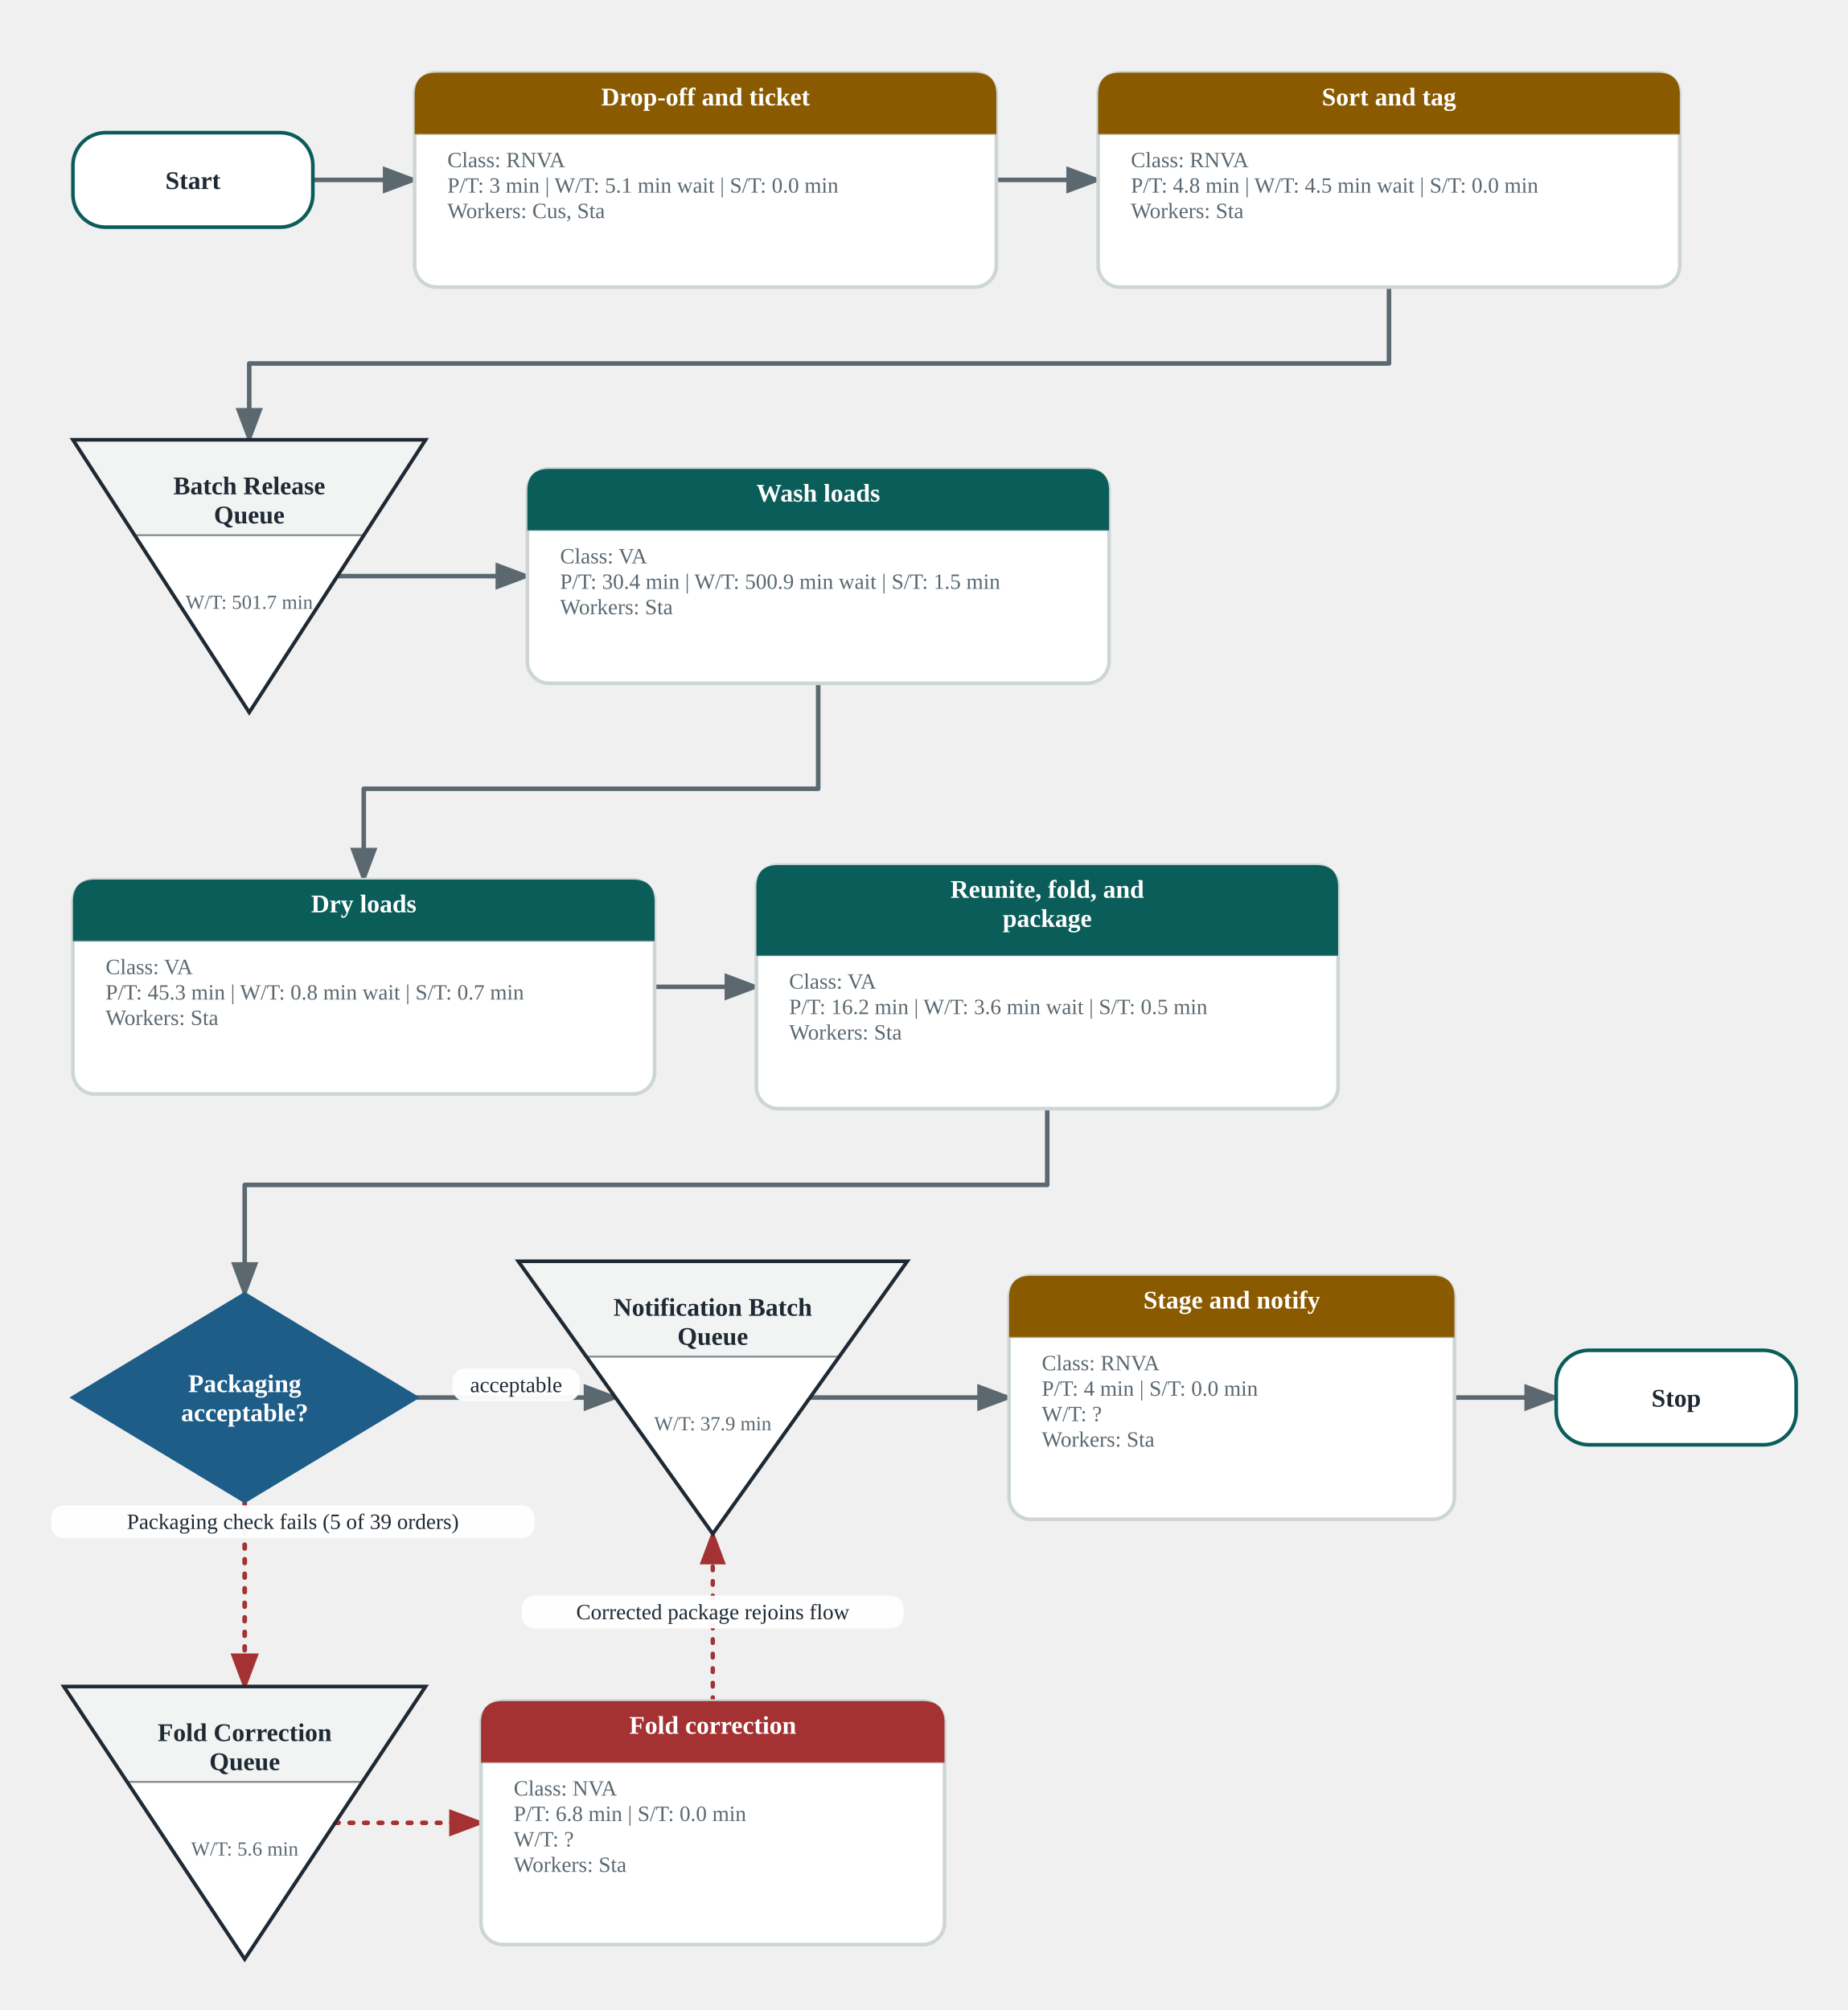
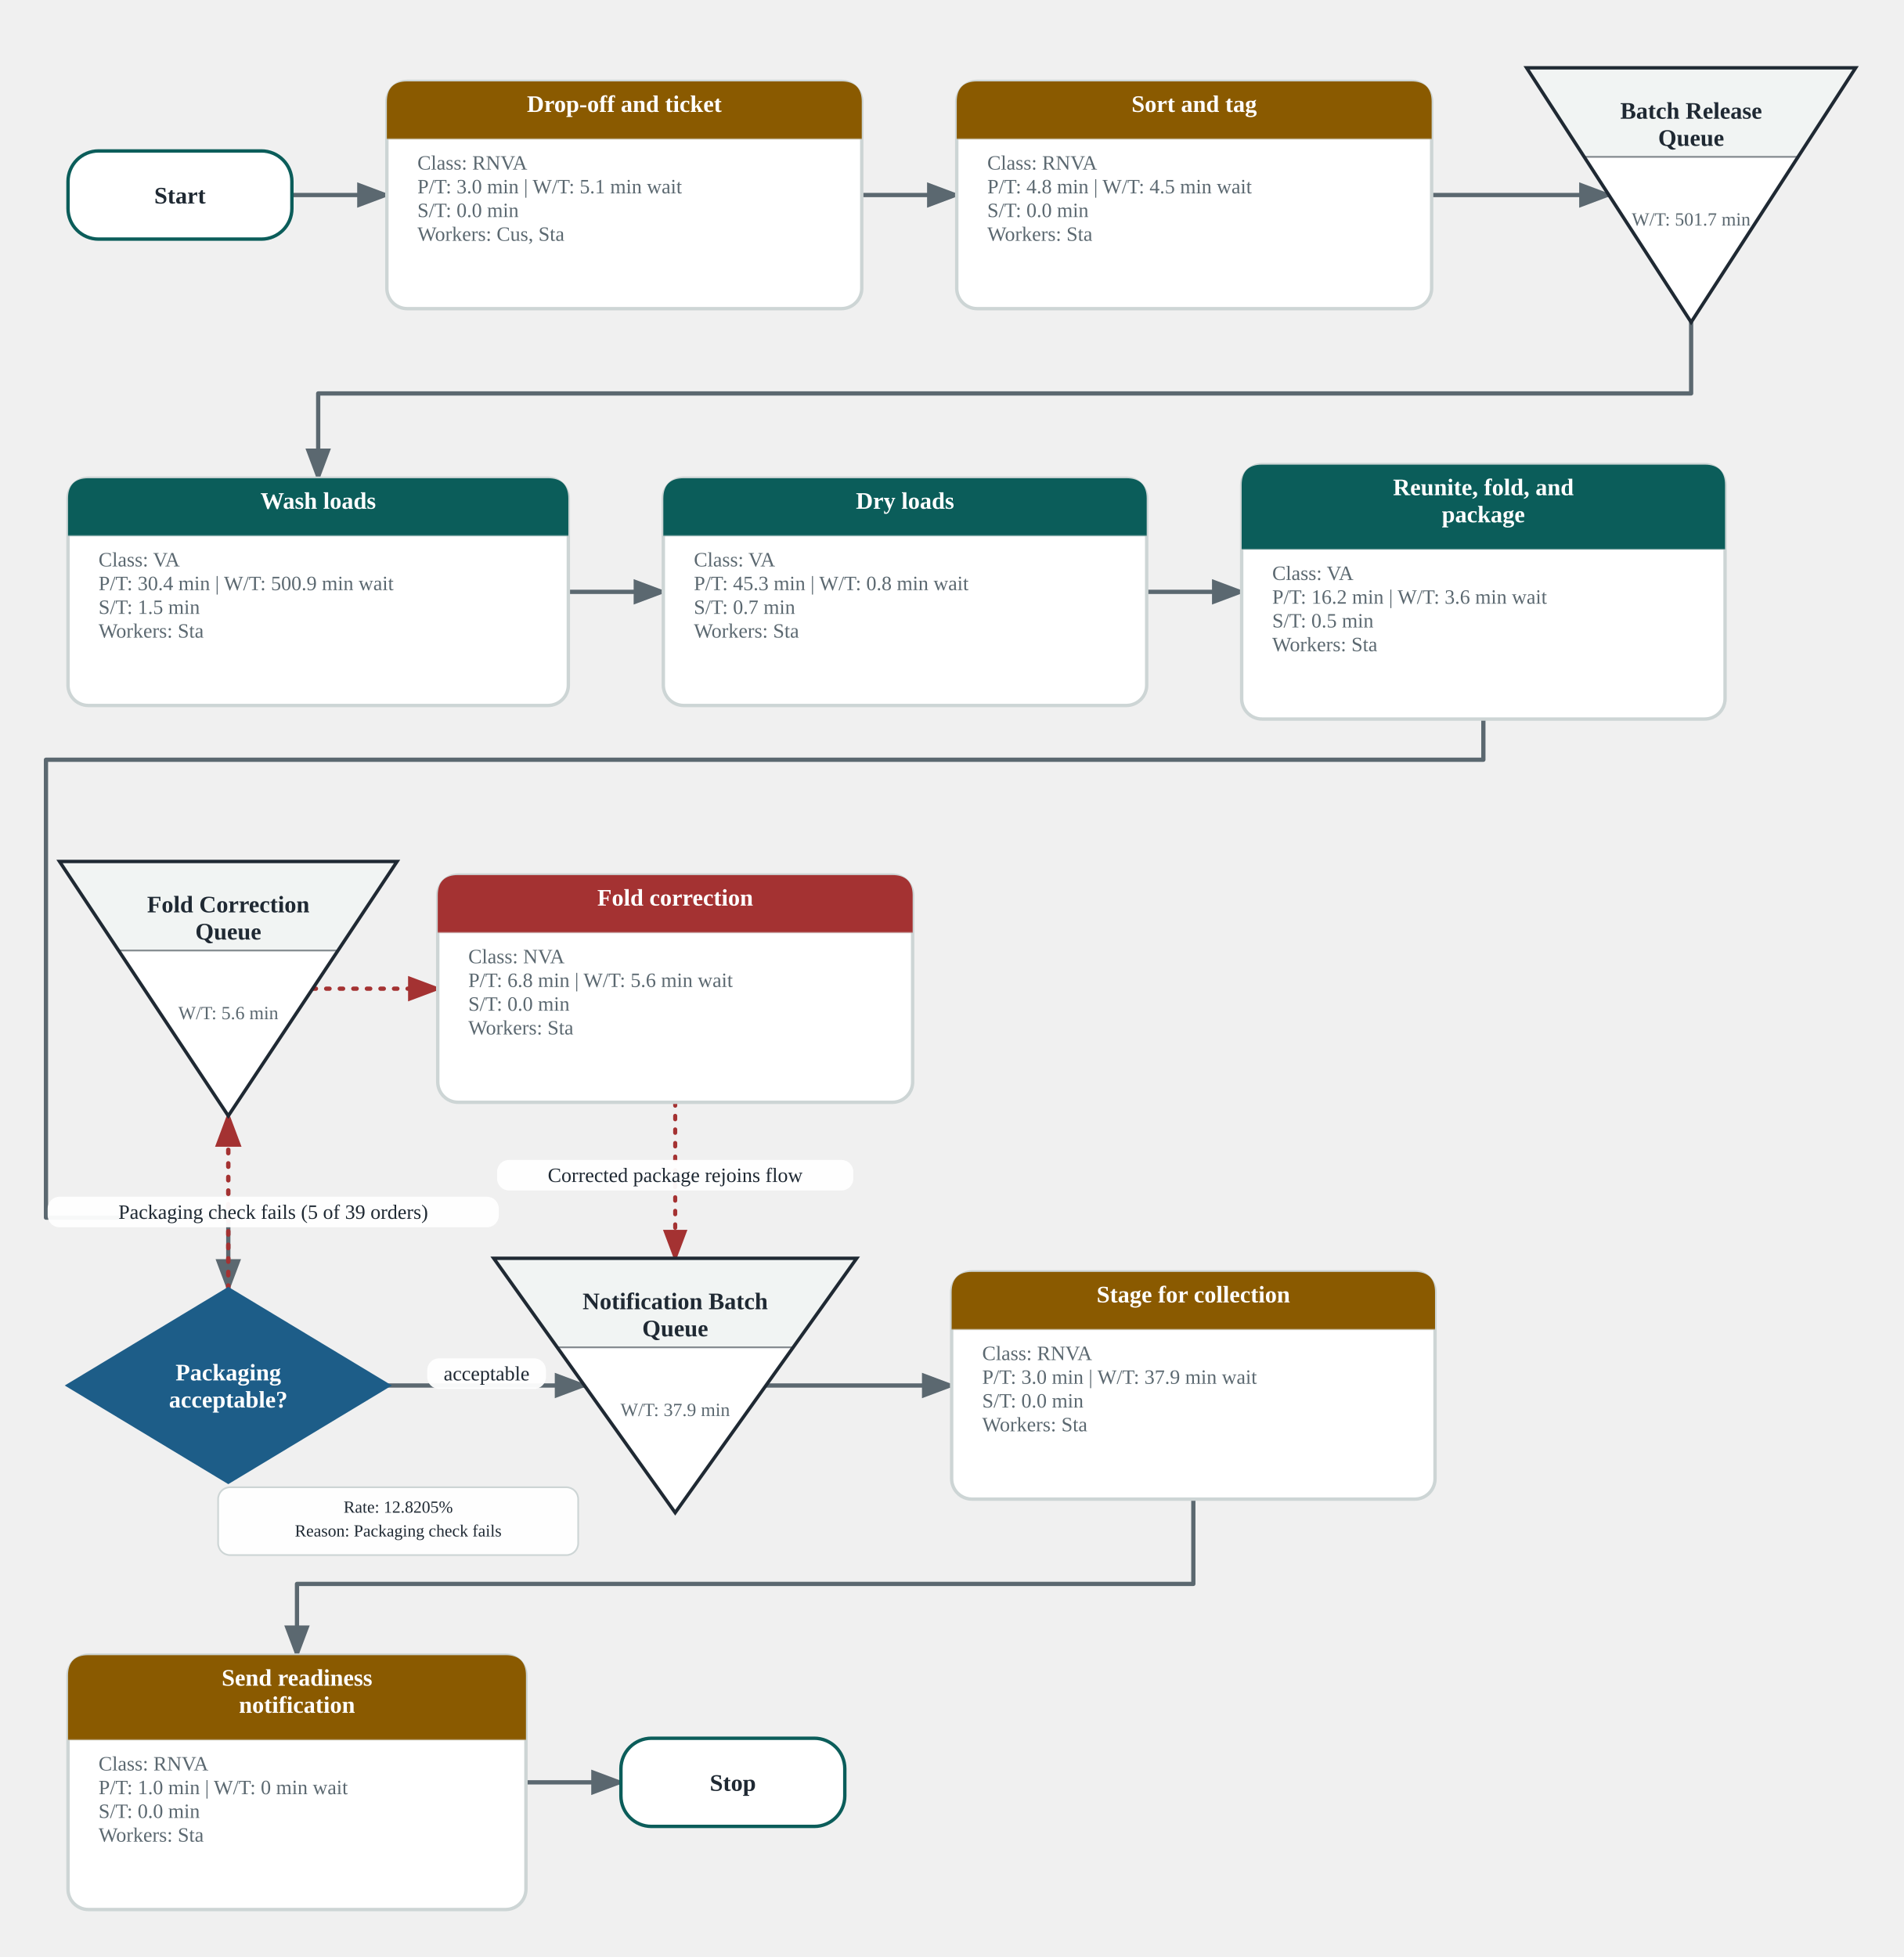
- <svg xmlns="http://www.w3.org/2000/svg" preserveAspectRatio="xMidYMid meet" width="1200" height="1306" viewBox="0 0 1016 1106" data-flo-artifact-kind="svg" data-flo-backend="svg" data-flo-diagram="sppm" data-flo-layout-engine="elk" role="img" aria-labelledby="flo-svg-title flo-svg-description" data-sppm-publication-page-id="main-p1">
+ <svg xmlns="http://www.w3.org/2000/svg" preserveAspectRatio="xMidYMid meet" width="1200" height="1234" viewBox="0 0 1122 1154" data-flo-artifact-kind="svg" data-flo-backend="svg" data-flo-diagram="sppm" data-flo-layout-engine="elk" role="img" aria-labelledby="flo-svg-title flo-svg-description" data-sppm-publication-page-id="main-p1">
  <defs>
    <marker id="flo-sppm-arrow" markerWidth="8" markerHeight="6" refX="7" refY="3" orient="auto" markerUnits="strokeWidth">
      <path d="M0,0 L8,3 L0,6 z" fill="#5B6870" />
    </marker>
    <marker id="flo-sppm-rework-arrow" markerWidth="8" markerHeight="6" refX="7" refY="3" orient="auto" markerUnits="strokeWidth">
      <path d="M0,0 L8,3 L0,6 z" fill="#A43232" />
    </marker>
  </defs>
  <rect width="100%" height="100%" fill="transparent" />
  <g transform="translate(28.0,28.0)">
    <g data-edge-source="correction_queue" data-edge-target="fold_correction" data-edge-kind="rework">
-       <polyline points="156.2,975.0 196.4,975.0 236.5,975.0" fill="none" stroke="#A43232" stroke-width="2.5" stroke-linecap="round" stroke-linejoin="round" marker-end="url(#flo-sppm-rework-arrow)" stroke-dasharray="2 6" />
+       <polyline points="156.2,555.0 193.1,555.0 230.0,555.0" fill="none" stroke="#A43232" stroke-width="2.5" stroke-linecap="round" stroke-linejoin="round" marker-end="url(#flo-sppm-rework-arrow)" stroke-dasharray="2 6" />
    </g>
    <g data-edge-source="dropoff" data-edge-target="sort_tag" data-edge-kind="direct">
-       <polyline points="520.0,71.0 576.0,71.0" fill="none" stroke="#5B6870" stroke-width="2.5" stroke-linecap="round" stroke-linejoin="round" marker-end="url(#flo-sppm-arrow)" />
+       <polyline points="480.0,87.0 536.0,87.0" fill="none" stroke="#5B6870" stroke-width="2.5" stroke-linecap="round" stroke-linejoin="round" marker-end="url(#flo-sppm-arrow)" />
    </g>
    <g data-edge-source="dry" data-edge-target="fold_package" data-edge-kind="direct">
-       <polyline points="332.0,515.0 388.0,515.0" fill="none" stroke="#5B6870" stroke-width="2.5" stroke-linecap="round" stroke-linejoin="round" marker-end="url(#flo-sppm-arrow)" />
+       <polyline points="648.0,321.0 704.0,321.0" fill="none" stroke="#5B6870" stroke-width="2.5" stroke-linecap="round" stroke-linejoin="round" marker-end="url(#flo-sppm-arrow)" />
    </g>
    <g data-edge-source="fold_correction" data-edge-target="notification_queue" data-edge-kind="rework" data-edge-rework-variant="return">
-       <polyline points="364.0,908.0 364.0,816.0" fill="none" stroke="#A43232" stroke-width="2.4" stroke-linecap="round" stroke-linejoin="round" marker-end="url(#flo-sppm-rework-arrow)" stroke-dasharray="2 6" />
-       <rect x="259.0" y="850.0" width="210.0" height="18.0" rx="7" fill="#FFFFFF" fill-opacity="0.95" />
-       <text x="364.0" y="863.0" text-anchor="middle" font-family="Source Sans 3, system-ui, sans-serif" font-size="12" fill="#1F2933">Corrected package rejoins flow</text>
+       <polyline points="370.0,622.0 370.0,714.0" fill="none" stroke="#A43232" stroke-width="2.4" stroke-linecap="round" stroke-linejoin="round" marker-end="url(#flo-sppm-rework-arrow)" stroke-dasharray="2 6" />
+       <rect x="265.0" y="656.0" width="210.0" height="18.0" rx="7" fill="#FFFFFF" fill-opacity="0.95" />
+       <text x="370.0" y="669.0" text-anchor="middle" font-family="Source Sans 3, system-ui, sans-serif" font-size="12" fill="#1F2933">Corrected package rejoins flow</text>
    </g>
    <g data-edge-source="fold_package" data-edge-target="packaging_check" data-edge-kind="direct">
-       <polyline points="548.0,582.0 548.0,624.0 106.5,624.0 106.5,684.0" fill="none" stroke="#5B6870" stroke-width="2.5" stroke-linecap="round" stroke-linejoin="round" marker-end="url(#flo-sppm-arrow)" />
+       <polyline points="846.5,396.0 846.5,420.0 -1.0,420.0 -1.0,690.0 106.5,690.0 106.5,732.0" fill="none" stroke="#5B6870" stroke-width="2.5" stroke-linecap="round" stroke-linejoin="round" marker-end="url(#flo-sppm-arrow)" />
    </g>
-     <g data-edge-source="notification_queue" data-edge-target="stage_notify" data-edge-kind="direct">
-       <polyline points="417.5,741.0 527.0,741.0" fill="none" stroke="#5B6870" stroke-width="2.5" stroke-linecap="round" stroke-linejoin="round" marker-end="url(#flo-sppm-arrow)" />
+     <g data-edge-source="notification_queue" data-edge-target="stage_collection" data-edge-kind="direct">
+       <polyline points="423.5,789.0 533.0,789.0" fill="none" stroke="#5B6870" stroke-width="2.5" stroke-linecap="round" stroke-linejoin="round" marker-end="url(#flo-sppm-arrow)" />
    </g>
    <g data-edge-source="packaging_check" data-edge-target="correction_queue" data-edge-kind="rework" data-edge-rework-variant="branch">
-       <polyline points="106.5,798.0 106.5,900.0" fill="none" stroke="#A43232" stroke-width="2.6" stroke-linecap="round" stroke-linejoin="round" marker-end="url(#flo-sppm-rework-arrow)" stroke-dasharray="2 6" />
-       <rect x="0.0" y="800.3" width="266.0" height="18.0" rx="7" fill="#FFFFFF" fill-opacity="0.95" />
-       <text x="133.0" y="813.3" text-anchor="middle" font-family="Source Sans 3, system-ui, sans-serif" font-size="12" fill="#1F2933">Packaging check fails (5 of 39 orders)</text>
+       <polyline points="106.5,732.0 106.5,630.0" fill="none" stroke="#A43232" stroke-width="2.6" stroke-linecap="round" stroke-linejoin="round" marker-end="url(#flo-sppm-rework-arrow)" stroke-dasharray="2 6" />
+       <rect x="0.0" y="677.7" width="266.0" height="18.0" rx="7" fill="#FFFFFF" fill-opacity="0.95" />
+       <text x="133.0" y="690.7" text-anchor="middle" font-family="Source Sans 3, system-ui, sans-serif" font-size="12" fill="#1F2933">Packaging check fails (5 of 39 orders)</text>
+       <rect x="100.5" y="849.0" width="212.3" height="40.0" rx="7" fill="#FFFFFF" stroke="#CDD5D5" stroke-width="1" fill-opacity="0.96" />
+       <text x="206.7" y="864.0" text-anchor="middle" font-family="Source Sans 3, system-ui, sans-serif" font-size="10" font-weight="400" fill="#1F2933">Rate: 12.8205%</text>
+       <text x="206.7" y="878.0" text-anchor="middle" font-family="Source Sans 3, system-ui, sans-serif" font-size="10" font-weight="400" fill="#1F2933">Reason: Packaging check fails</text>
    </g>
    <g data-edge-source="packaging_check" data-edge-target="notification_queue" data-edge-kind="direct">
-       <polyline points="201.0,741.0 310.5,741.0" fill="none" stroke="#5B6870" stroke-width="2.5" stroke-linecap="round" stroke-linejoin="round" marker-end="url(#flo-sppm-arrow)" />
-       <rect x="220.8" y="725.0" width="70.0" height="18.0" rx="7" fill="#FFFFFF" fill-opacity="0.95" />
-       <text x="255.8" y="738.0" text-anchor="middle" font-family="Source Sans 3, system-ui, sans-serif" font-size="12" fill="#1F2933">acceptable</text>
+       <polyline points="201.0,789.0 316.5,789.0" fill="none" stroke="#5B6870" stroke-width="2.5" stroke-linecap="round" stroke-linejoin="round" marker-end="url(#flo-sppm-arrow)" />
+       <rect x="223.8" y="773.0" width="70.0" height="18.0" rx="7" fill="#FFFFFF" fill-opacity="0.95" />
+       <text x="258.8" y="786.0" text-anchor="middle" font-family="Source Sans 3, system-ui, sans-serif" font-size="12" fill="#1F2933">acceptable</text>
+     </g>
+     <g data-edge-source="send_notification" data-edge-target="end" data-edge-kind="direct">
+       <polyline points="282.0,1023.0 338.0,1023.0" fill="none" stroke="#5B6870" stroke-width="2.5" stroke-linecap="round" stroke-linejoin="round" marker-end="url(#flo-sppm-arrow)" />
    </g>
    <g data-edge-source="sort_tag" data-edge-target="wash_release_queue" data-edge-kind="direct">
-       <polyline points="736.0,130.0 736.0,172.0 109.0,172.0 109.0,214.0" fill="none" stroke="#5B6870" stroke-width="2.5" stroke-linecap="round" stroke-linejoin="round" marker-end="url(#flo-sppm-arrow)" />
+       <polyline points="816.0,87.0 920.5,87.0" fill="none" stroke="#5B6870" stroke-width="2.5" stroke-linecap="round" stroke-linejoin="round" marker-end="url(#flo-sppm-arrow)" />
    </g>
-     <g data-edge-source="stage_notify" data-edge-target="end" data-edge-kind="direct">
-       <polyline points="772.0,741.0 828.0,741.0" fill="none" stroke="#5B6870" stroke-width="2.5" stroke-linecap="round" stroke-linejoin="round" marker-end="url(#flo-sppm-arrow)" />
+     <g data-edge-source="stage_collection" data-edge-target="send_notification" data-edge-kind="direct">
+       <polyline points="675.5,856.0 675.5,906.0 147.0,906.0 147.0,948.0" fill="none" stroke="#5B6870" stroke-width="2.5" stroke-linecap="round" stroke-linejoin="round" marker-end="url(#flo-sppm-arrow)" />
    </g>
    <g data-edge-source="start" data-edge-target="dropoff" data-edge-kind="direct">
-       <polyline points="144.0,71.0 200.0,71.0" fill="none" stroke="#5B6870" stroke-width="2.5" stroke-linecap="round" stroke-linejoin="round" marker-end="url(#flo-sppm-arrow)" />
+       <polyline points="144.0,87.0 200.0,87.0" fill="none" stroke="#5B6870" stroke-width="2.5" stroke-linecap="round" stroke-linejoin="round" marker-end="url(#flo-sppm-arrow)" />
    </g>
    <g data-edge-source="wash" data-edge-target="dry" data-edge-kind="direct">
-       <polyline points="422.0,348.0 422.0,406.0 172.0,406.0 172.0,456.0" fill="none" stroke="#5B6870" stroke-width="2.5" stroke-linecap="round" stroke-linejoin="round" marker-end="url(#flo-sppm-arrow)" />
+       <polyline points="307.0,321.0 363.0,321.0" fill="none" stroke="#5B6870" stroke-width="2.5" stroke-linecap="round" stroke-linejoin="round" marker-end="url(#flo-sppm-arrow)" />
    </g>
    <g data-edge-source="wash_release_queue" data-edge-target="wash" data-edge-kind="direct">
-       <polyline points="157.5,289.0 262.0,289.0" fill="none" stroke="#5B6870" stroke-width="2.5" stroke-linecap="round" stroke-linejoin="round" marker-end="url(#flo-sppm-arrow)" />
+       <polyline points="969.0,162.0 969.0,204.0 159.5,204.0 159.5,254.0" fill="none" stroke="#5B6870" stroke-width="2.5" stroke-linecap="round" stroke-linejoin="round" marker-end="url(#flo-sppm-arrow)" />
    </g>
    <g data-node-id="start" data-node-kind="start">
-       <rect x="12.0" y="45.0" width="132.0" height="52.0" rx="18" fill="#FFFFFF" stroke="#0B5D5A" stroke-width="2" />
-       <text x="78.0" y="76.0" text-anchor="middle" font-family="Source Sans 3, system-ui, sans-serif" font-size="14" font-weight="600" fill="#1F2933">Start</text>
+       <rect x="12.0" y="61.0" width="132.0" height="52.0" rx="18" fill="#FFFFFF" stroke="#0B5D5A" stroke-width="2" />
+       <text x="78.0" y="92.0" text-anchor="middle" font-family="Source Sans 3, system-ui, sans-serif" font-size="14" font-weight="600" fill="#1F2933">Start</text>
    </g>
    <g data-node-id="dropoff" data-node-kind="task">
-       <rect x="200.0" y="12.0" width="320.0" height="118.0" rx="12" fill="white" stroke="#CDD5D5" stroke-width="2" />
-       <path data-node-header="top-rounded" d="M 212.0 12.0 L 508.0 12.0 Q 520.0 12.0 520.0 24.0 L 520.0 46.0 L 200.0 46.0 L 200.0 24.0 Q 200.0 12.0 212.0 12.0 Z" fill="#8A5A00" stroke="none" />
-       <line x1="200.0" y1="46.0" x2="520.0" y2="46.0" stroke="#CDD5D5" stroke-width="1" opacity="0.35" />
-       <text x="360.0" y="30.0" text-anchor="middle" font-family="Source Sans 3, system-ui, sans-serif" font-size="14" font-weight="600" fill="#FFFFFF">Drop-off and ticket</text>
-       <text x="218.0" y="64.0" text-anchor="start" font-family="Source Sans 3, system-ui, sans-serif" font-size="12" font-weight="400" fill="#5B6870">Class: RNVA</text>
-       <text x="218.0" y="78.0" text-anchor="start" font-family="Source Sans 3, system-ui, sans-serif" font-size="12" font-weight="400" fill="#5B6870">P/T: 3 min | W/T: 5.1 min wait | S/T: 0.0 min</text>
-       <text x="218.0" y="92.0" text-anchor="start" font-family="Source Sans 3, system-ui, sans-serif" font-size="12" font-weight="400" fill="#5B6870">Workers: Cus, Sta</text>
+       <rect x="200.0" y="20.0" width="280.0" height="134.0" rx="12" fill="white" stroke="#CDD5D5" stroke-width="2" />
+       <path data-node-header="top-rounded" d="M 212.0 20.0 L 468.0 20.0 Q 480.0 20.0 480.0 32.0 L 480.0 54.0 L 200.0 54.0 L 200.0 32.0 Q 200.0 20.0 212.0 20.0 Z" fill="#8A5A00" stroke="none" />
+       <line x1="200.0" y1="54.0" x2="480.0" y2="54.0" stroke="#CDD5D5" stroke-width="1" opacity="0.35" />
+       <text x="340.0" y="38.0" text-anchor="middle" font-family="Source Sans 3, system-ui, sans-serif" font-size="14" font-weight="600" fill="#FFFFFF">Drop-off and ticket</text>
+       <text x="218.0" y="72.0" text-anchor="start" font-family="Source Sans 3, system-ui, sans-serif" font-size="12" font-weight="400" fill="#5B6870">Class: RNVA</text>
+       <text x="218.0" y="86.0" text-anchor="start" font-family="Source Sans 3, system-ui, sans-serif" font-size="12" font-weight="400" fill="#5B6870">P/T: 3.0 min | W/T: 5.1 min wait</text>
+       <text x="218.0" y="100.0" text-anchor="start" font-family="Source Sans 3, system-ui, sans-serif" font-size="12" font-weight="400" fill="#5B6870">S/T: 0.0 min</text>
+       <text x="218.0" y="114.0" text-anchor="start" font-family="Source Sans 3, system-ui, sans-serif" font-size="12" font-weight="400" fill="#5B6870">Workers: Cus, Sta</text>
    </g>
    <g data-node-id="sort_tag" data-node-kind="task">
-       <rect x="576.0" y="12.0" width="320.0" height="118.0" rx="12" fill="white" stroke="#CDD5D5" stroke-width="2" />
-       <path data-node-header="top-rounded" d="M 588.0 12.0 L 884.0 12.0 Q 896.0 12.0 896.0 24.0 L 896.0 46.0 L 576.0 46.0 L 576.0 24.0 Q 576.0 12.0 588.0 12.0 Z" fill="#8A5A00" stroke="none" />
-       <line x1="576.0" y1="46.0" x2="896.0" y2="46.0" stroke="#CDD5D5" stroke-width="1" opacity="0.35" />
-       <text x="736.0" y="30.0" text-anchor="middle" font-family="Source Sans 3, system-ui, sans-serif" font-size="14" font-weight="600" fill="#FFFFFF">Sort and tag</text>
-       <text x="594.0" y="64.0" text-anchor="start" font-family="Source Sans 3, system-ui, sans-serif" font-size="12" font-weight="400" fill="#5B6870">Class: RNVA</text>
-       <text x="594.0" y="78.0" text-anchor="start" font-family="Source Sans 3, system-ui, sans-serif" font-size="12" font-weight="400" fill="#5B6870">P/T: 4.8 min | W/T: 4.5 min wait | S/T: 0.0 min</text>
-       <text x="594.0" y="92.0" text-anchor="start" font-family="Source Sans 3, system-ui, sans-serif" font-size="12" font-weight="400" fill="#5B6870">Workers: Sta</text>
+       <rect x="536.0" y="20.0" width="280.0" height="134.0" rx="12" fill="white" stroke="#CDD5D5" stroke-width="2" />
+       <path data-node-header="top-rounded" d="M 548.0 20.0 L 804.0 20.0 Q 816.0 20.0 816.0 32.0 L 816.0 54.0 L 536.0 54.0 L 536.0 32.0 Q 536.0 20.0 548.0 20.0 Z" fill="#8A5A00" stroke="none" />
+       <line x1="536.0" y1="54.0" x2="816.0" y2="54.0" stroke="#CDD5D5" stroke-width="1" opacity="0.35" />
+       <text x="676.0" y="38.0" text-anchor="middle" font-family="Source Sans 3, system-ui, sans-serif" font-size="14" font-weight="600" fill="#FFFFFF">Sort and tag</text>
+       <text x="554.0" y="72.0" text-anchor="start" font-family="Source Sans 3, system-ui, sans-serif" font-size="12" font-weight="400" fill="#5B6870">Class: RNVA</text>
+       <text x="554.0" y="86.0" text-anchor="start" font-family="Source Sans 3, system-ui, sans-serif" font-size="12" font-weight="400" fill="#5B6870">P/T: 4.8 min | W/T: 4.5 min wait</text>
+       <text x="554.0" y="100.0" text-anchor="start" font-family="Source Sans 3, system-ui, sans-serif" font-size="12" font-weight="400" fill="#5B6870">S/T: 0.0 min</text>
+       <text x="554.0" y="114.0" text-anchor="start" font-family="Source Sans 3, system-ui, sans-serif" font-size="12" font-weight="400" fill="#5B6870">Workers: Sta</text>
    </g>
    <g data-node-id="wash_release_queue" data-node-kind="queue">
-       <polygon data-node-queue-body="true" points="12.0,214.0 206.0,214.0 109.0,364.0" fill="#FFFFFF" stroke="none" />
-       <polygon data-node-queue-color-band="true" points="12.0,214.0 206.0,214.0 172.1,266.5 45.9,266.5" fill="#F1F4F3" stroke="none" />
-       <line data-node-queue-divider="true" x1="45.9" y1="266.5" x2="172.1" y2="266.5" stroke="#1F2933" stroke-width="1" opacity="0.55" />
-       <polygon data-node-queue-outline="true" points="12.0,214.0 206.0,214.0 109.0,364.0" fill="none" stroke="#1F2933" stroke-width="2" />
-       <text x="109.0" y="244.0" text-anchor="middle" font-family="Source Sans 3, system-ui, sans-serif" font-size="14" font-weight="600" fill="#1F2933">Batch Release</text>
-       <text x="109.0" y="260.0" text-anchor="middle" font-family="Source Sans 3, system-ui, sans-serif" font-size="14" font-weight="600" fill="#1F2933">Queue</text>
-       <text x="109.0" y="307.0" text-anchor="middle" font-family="Source Sans 3, system-ui, sans-serif" font-size="11" font-weight="400" fill="#5B6870">W/T: 501.7 min</text>
+       <polygon data-node-queue-body="true" points="872.0,12.0 1066.0,12.0 969.0,162.0" fill="#FFFFFF" stroke="none" />
+       <polygon data-node-queue-color-band="true" points="872.0,12.0 1066.0,12.0 1032.0,64.5 906.0,64.5" fill="#F1F4F3" stroke="none" />
+       <line data-node-queue-divider="true" x1="906.0" y1="64.5" x2="1032.0" y2="64.5" stroke="#1F2933" stroke-width="1" opacity="0.55" />
+       <polygon data-node-queue-outline="true" points="872.0,12.0 1066.0,12.0 969.0,162.0" fill="none" stroke="#1F2933" stroke-width="2" />
+       <text x="969.0" y="42.0" text-anchor="middle" font-family="Source Sans 3, system-ui, sans-serif" font-size="14" font-weight="600" fill="#1F2933">Batch Release</text>
+       <text x="969.0" y="58.0" text-anchor="middle" font-family="Source Sans 3, system-ui, sans-serif" font-size="14" font-weight="600" fill="#1F2933">Queue</text>
+       <text x="969.0" y="105.0" text-anchor="middle" font-family="Source Sans 3, system-ui, sans-serif" font-size="11" font-weight="400" fill="#5B6870">W/T: 501.7 min</text>
    </g>
    <g data-node-id="wash" data-node-kind="task">
-       <rect x="262.0" y="230.0" width="320.0" height="118.0" rx="12" fill="white" stroke="#CDD5D5" stroke-width="2" />
-       <path data-node-header="top-rounded" d="M 274.0 230.0 L 570.0 230.0 Q 582.0 230.0 582.0 242.0 L 582.0 264.0 L 262.0 264.0 L 262.0 242.0 Q 262.0 230.0 274.0 230.0 Z" fill="#0B5D5A" stroke="none" />
-       <line x1="262.0" y1="264.0" x2="582.0" y2="264.0" stroke="#CDD5D5" stroke-width="1" opacity="0.35" />
-       <text x="422.0" y="248.0" text-anchor="middle" font-family="Source Sans 3, system-ui, sans-serif" font-size="14" font-weight="600" fill="#FFFFFF">Wash loads</text>
-       <text x="280.0" y="282.0" text-anchor="start" font-family="Source Sans 3, system-ui, sans-serif" font-size="12" font-weight="400" fill="#5B6870">Class: VA</text>
-       <text x="280.0" y="296.0" text-anchor="start" font-family="Source Sans 3, system-ui, sans-serif" font-size="12" font-weight="400" fill="#5B6870">P/T: 30.4 min | W/T: 500.9 min wait | S/T: 1.5 min</text>
-       <text x="280.0" y="310.0" text-anchor="start" font-family="Source Sans 3, system-ui, sans-serif" font-size="12" font-weight="400" fill="#5B6870">Workers: Sta</text>
+       <rect x="12.0" y="254.0" width="295.0" height="134.0" rx="12" fill="white" stroke="#CDD5D5" stroke-width="2" />
+       <path data-node-header="top-rounded" d="M 24.0 254.0 L 295.0 254.0 Q 307.0 254.0 307.0 266.0 L 307.0 288.0 L 12.0 288.0 L 12.0 266.0 Q 12.0 254.0 24.0 254.0 Z" fill="#0B5D5A" stroke="none" />
+       <line x1="12.0" y1="288.0" x2="307.0" y2="288.0" stroke="#CDD5D5" stroke-width="1" opacity="0.35" />
+       <text x="159.5" y="272.0" text-anchor="middle" font-family="Source Sans 3, system-ui, sans-serif" font-size="14" font-weight="600" fill="#FFFFFF">Wash loads</text>
+       <text x="30.0" y="306.0" text-anchor="start" font-family="Source Sans 3, system-ui, sans-serif" font-size="12" font-weight="400" fill="#5B6870">Class: VA</text>
+       <text x="30.0" y="320.0" text-anchor="start" font-family="Source Sans 3, system-ui, sans-serif" font-size="12" font-weight="400" fill="#5B6870">P/T: 30.4 min | W/T: 500.9 min wait</text>
+       <text x="30.0" y="334.0" text-anchor="start" font-family="Source Sans 3, system-ui, sans-serif" font-size="12" font-weight="400" fill="#5B6870">S/T: 1.5 min</text>
+       <text x="30.0" y="348.0" text-anchor="start" font-family="Source Sans 3, system-ui, sans-serif" font-size="12" font-weight="400" fill="#5B6870">Workers: Sta</text>
    </g>
    <g data-node-id="dry" data-node-kind="task">
-       <rect x="12.0" y="456.0" width="320.0" height="118.0" rx="12" fill="white" stroke="#CDD5D5" stroke-width="2" />
-       <path data-node-header="top-rounded" d="M 24.0 456.0 L 320.0 456.0 Q 332.0 456.0 332.0 468.0 L 332.0 490.0 L 12.0 490.0 L 12.0 468.0 Q 12.0 456.0 24.0 456.0 Z" fill="#0B5D5A" stroke="none" />
-       <line x1="12.0" y1="490.0" x2="332.0" y2="490.0" stroke="#CDD5D5" stroke-width="1" opacity="0.35" />
-       <text x="172.0" y="474.0" text-anchor="middle" font-family="Source Sans 3, system-ui, sans-serif" font-size="14" font-weight="600" fill="#FFFFFF">Dry loads</text>
-       <text x="30.0" y="508.0" text-anchor="start" font-family="Source Sans 3, system-ui, sans-serif" font-size="12" font-weight="400" fill="#5B6870">Class: VA</text>
-       <text x="30.0" y="522.0" text-anchor="start" font-family="Source Sans 3, system-ui, sans-serif" font-size="12" font-weight="400" fill="#5B6870">P/T: 45.3 min | W/T: 0.8 min wait | S/T: 0.7 min</text>
-       <text x="30.0" y="536.0" text-anchor="start" font-family="Source Sans 3, system-ui, sans-serif" font-size="12" font-weight="400" fill="#5B6870">Workers: Sta</text>
+       <rect x="363.0" y="254.0" width="285.0" height="134.0" rx="12" fill="white" stroke="#CDD5D5" stroke-width="2" />
+       <path data-node-header="top-rounded" d="M 375.0 254.0 L 636.0 254.0 Q 648.0 254.0 648.0 266.0 L 648.0 288.0 L 363.0 288.0 L 363.0 266.0 Q 363.0 254.0 375.0 254.0 Z" fill="#0B5D5A" stroke="none" />
+       <line x1="363.0" y1="288.0" x2="648.0" y2="288.0" stroke="#CDD5D5" stroke-width="1" opacity="0.35" />
+       <text x="505.5" y="272.0" text-anchor="middle" font-family="Source Sans 3, system-ui, sans-serif" font-size="14" font-weight="600" fill="#FFFFFF">Dry loads</text>
+       <text x="381.0" y="306.0" text-anchor="start" font-family="Source Sans 3, system-ui, sans-serif" font-size="12" font-weight="400" fill="#5B6870">Class: VA</text>
+       <text x="381.0" y="320.0" text-anchor="start" font-family="Source Sans 3, system-ui, sans-serif" font-size="12" font-weight="400" fill="#5B6870">P/T: 45.3 min | W/T: 0.8 min wait</text>
+       <text x="381.0" y="334.0" text-anchor="start" font-family="Source Sans 3, system-ui, sans-serif" font-size="12" font-weight="400" fill="#5B6870">S/T: 0.7 min</text>
+       <text x="381.0" y="348.0" text-anchor="start" font-family="Source Sans 3, system-ui, sans-serif" font-size="12" font-weight="400" fill="#5B6870">Workers: Sta</text>
    </g>
    <g data-node-id="fold_package" data-node-kind="task">
-       <rect x="388.0" y="448.0" width="320.0" height="134.0" rx="12" fill="white" stroke="#CDD5D5" stroke-width="2" />
-       <path data-node-header="top-rounded" d="M 400.0 448.0 L 696.0 448.0 Q 708.0 448.0 708.0 460.0 L 708.0 498.0 L 388.0 498.0 L 388.0 460.0 Q 388.0 448.0 400.0 448.0 Z" fill="#0B5D5A" stroke="none" />
-       <line x1="388.0" y1="498.0" x2="708.0" y2="498.0" stroke="#CDD5D5" stroke-width="1" opacity="0.35" />
-       <text x="548.0" y="466.0" text-anchor="middle" font-family="Source Sans 3, system-ui, sans-serif" font-size="14" font-weight="600" fill="#FFFFFF">Reunite, fold, and</text>
-       <text x="548.0" y="482.0" text-anchor="middle" font-family="Source Sans 3, system-ui, sans-serif" font-size="14" font-weight="600" fill="#FFFFFF">package</text>
-       <text x="406.0" y="516.0" text-anchor="start" font-family="Source Sans 3, system-ui, sans-serif" font-size="12" font-weight="400" fill="#5B6870">Class: VA</text>
-       <text x="406.0" y="530.0" text-anchor="start" font-family="Source Sans 3, system-ui, sans-serif" font-size="12" font-weight="400" fill="#5B6870">P/T: 16.2 min | W/T: 3.6 min wait | S/T: 0.5 min</text>
-       <text x="406.0" y="544.0" text-anchor="start" font-family="Source Sans 3, system-ui, sans-serif" font-size="12" font-weight="400" fill="#5B6870">Workers: Sta</text>
+       <rect x="704.0" y="246.0" width="285.0" height="150.0" rx="12" fill="white" stroke="#CDD5D5" stroke-width="2" />
+       <path data-node-header="top-rounded" d="M 716.0 246.0 L 977.0 246.0 Q 989.0 246.0 989.0 258.0 L 989.0 296.0 L 704.0 296.0 L 704.0 258.0 Q 704.0 246.0 716.0 246.0 Z" fill="#0B5D5A" stroke="none" />
+       <line x1="704.0" y1="296.0" x2="989.0" y2="296.0" stroke="#CDD5D5" stroke-width="1" opacity="0.35" />
+       <text x="846.5" y="264.0" text-anchor="middle" font-family="Source Sans 3, system-ui, sans-serif" font-size="14" font-weight="600" fill="#FFFFFF">Reunite, fold, and</text>
+       <text x="846.5" y="280.0" text-anchor="middle" font-family="Source Sans 3, system-ui, sans-serif" font-size="14" font-weight="600" fill="#FFFFFF">package</text>
+       <text x="722.0" y="314.0" text-anchor="start" font-family="Source Sans 3, system-ui, sans-serif" font-size="12" font-weight="400" fill="#5B6870">Class: VA</text>
+       <text x="722.0" y="328.0" text-anchor="start" font-family="Source Sans 3, system-ui, sans-serif" font-size="12" font-weight="400" fill="#5B6870">P/T: 16.2 min | W/T: 3.6 min wait</text>
+       <text x="722.0" y="342.0" text-anchor="start" font-family="Source Sans 3, system-ui, sans-serif" font-size="12" font-weight="400" fill="#5B6870">S/T: 0.5 min</text>
+       <text x="722.0" y="356.0" text-anchor="start" font-family="Source Sans 3, system-ui, sans-serif" font-size="12" font-weight="400" fill="#5B6870">Workers: Sta</text>
    </g>
    <g data-node-id="packaging_check" data-node-kind="decision">
-       <polygon points="106.5,684.0 201.0,741.0 106.5,798.0 12.0,741.0" fill="#1D5D88" stroke="#1D5D88" stroke-width="2" />
-       <text x="106.5" y="738.0" text-anchor="middle" font-family="Source Sans 3, system-ui, sans-serif" font-size="14" font-weight="600" fill="#FFFFFF">Packaging</text>
-       <text x="106.5" y="754.0" text-anchor="middle" font-family="Source Sans 3, system-ui, sans-serif" font-size="14" font-weight="600" fill="#FFFFFF">acceptable?</text>
+       <polygon points="106.5,732.0 201.0,789.0 106.5,846.0 12.0,789.0" fill="#1D5D88" stroke="#1D5D88" stroke-width="2" />
+       <text x="106.5" y="786.0" text-anchor="middle" font-family="Source Sans 3, system-ui, sans-serif" font-size="14" font-weight="600" fill="#FFFFFF">Packaging</text>
+       <text x="106.5" y="802.0" text-anchor="middle" font-family="Source Sans 3, system-ui, sans-serif" font-size="14" font-weight="600" fill="#FFFFFF">acceptable?</text>
    </g>
    <g data-node-id="notification_queue" data-node-kind="queue">
-       <polygon data-node-queue-body="true" points="257.0,666.0 471.0,666.0 364.0,816.0" fill="#FFFFFF" stroke="none" />
-       <polygon data-node-queue-color-band="true" points="257.0,666.0 471.0,666.0 433.6,718.5 294.4,718.5" fill="#F1F4F3" stroke="none" />
-       <line data-node-queue-divider="true" x1="294.4" y1="718.5" x2="433.6" y2="718.5" stroke="#1F2933" stroke-width="1" opacity="0.55" />
-       <polygon data-node-queue-outline="true" points="257.0,666.0 471.0,666.0 364.0,816.0" fill="none" stroke="#1F2933" stroke-width="2" />
-       <text x="364.0" y="696.0" text-anchor="middle" font-family="Source Sans 3, system-ui, sans-serif" font-size="14" font-weight="600" fill="#1F2933">Notification Batch</text>
-       <text x="364.0" y="712.0" text-anchor="middle" font-family="Source Sans 3, system-ui, sans-serif" font-size="14" font-weight="600" fill="#1F2933">Queue</text>
-       <text x="364.0" y="759.0" text-anchor="middle" font-family="Source Sans 3, system-ui, sans-serif" font-size="11" font-weight="400" fill="#5B6870">W/T: 37.9 min</text>
+       <polygon data-node-queue-body="true" points="263.0,714.0 477.0,714.0 370.0,864.0" fill="#FFFFFF" stroke="none" />
+       <polygon data-node-queue-color-band="true" points="263.0,714.0 477.0,714.0 439.6,766.5 300.4,766.5" fill="#F1F4F3" stroke="none" />
+       <line data-node-queue-divider="true" x1="300.4" y1="766.5" x2="439.6" y2="766.5" stroke="#1F2933" stroke-width="1" opacity="0.55" />
+       <polygon data-node-queue-outline="true" points="263.0,714.0 477.0,714.0 370.0,864.0" fill="none" stroke="#1F2933" stroke-width="2" />
+       <text x="370.0" y="744.0" text-anchor="middle" font-family="Source Sans 3, system-ui, sans-serif" font-size="14" font-weight="600" fill="#1F2933">Notification Batch</text>
+       <text x="370.0" y="760.0" text-anchor="middle" font-family="Source Sans 3, system-ui, sans-serif" font-size="14" font-weight="600" fill="#1F2933">Queue</text>
+       <text x="370.0" y="807.0" text-anchor="middle" font-family="Source Sans 3, system-ui, sans-serif" font-size="11" font-weight="400" fill="#5B6870">W/T: 37.9 min</text>
    </g>
-     <g data-node-id="stage_notify" data-node-kind="task">
-       <rect x="527.0" y="674.0" width="245.0" height="134.0" rx="12" fill="white" stroke="#CDD5D5" stroke-width="2" />
-       <path data-node-header="top-rounded" d="M 539.0 674.0 L 760.0 674.0 Q 772.0 674.0 772.0 686.0 L 772.0 708.0 L 527.0 708.0 L 527.0 686.0 Q 527.0 674.0 539.0 674.0 Z" fill="#8A5A00" stroke="none" />
-       <line x1="527.0" y1="708.0" x2="772.0" y2="708.0" stroke="#CDD5D5" stroke-width="1" opacity="0.35" />
-       <text x="649.5" y="692.0" text-anchor="middle" font-family="Source Sans 3, system-ui, sans-serif" font-size="14" font-weight="600" fill="#FFFFFF">Stage and notify</text>
-       <text x="545.0" y="726.0" text-anchor="start" font-family="Source Sans 3, system-ui, sans-serif" font-size="12" font-weight="400" fill="#5B6870">Class: RNVA</text>
-       <text x="545.0" y="740.0" text-anchor="start" font-family="Source Sans 3, system-ui, sans-serif" font-size="12" font-weight="400" fill="#5B6870">P/T: 4 min | S/T: 0.0 min</text>
-       <text x="545.0" y="754.0" text-anchor="start" font-family="Source Sans 3, system-ui, sans-serif" font-size="12" font-weight="400" fill="#5B6870">W/T: ?</text>
-       <text x="545.0" y="768.0" text-anchor="start" font-family="Source Sans 3, system-ui, sans-serif" font-size="12" font-weight="400" fill="#5B6870">Workers: Sta</text>
+     <g data-node-id="stage_collection" data-node-kind="task">
+       <rect x="533.0" y="722.0" width="285.0" height="134.0" rx="12" fill="white" stroke="#CDD5D5" stroke-width="2" />
+       <path data-node-header="top-rounded" d="M 545.0 722.0 L 806.0 722.0 Q 818.0 722.0 818.0 734.0 L 818.0 756.0 L 533.0 756.0 L 533.0 734.0 Q 533.0 722.0 545.0 722.0 Z" fill="#8A5A00" stroke="none" />
+       <line x1="533.0" y1="756.0" x2="818.0" y2="756.0" stroke="#CDD5D5" stroke-width="1" opacity="0.35" />
+       <text x="675.5" y="740.0" text-anchor="middle" font-family="Source Sans 3, system-ui, sans-serif" font-size="14" font-weight="600" fill="#FFFFFF">Stage for collection</text>
+       <text x="551.0" y="774.0" text-anchor="start" font-family="Source Sans 3, system-ui, sans-serif" font-size="12" font-weight="400" fill="#5B6870">Class: RNVA</text>
+       <text x="551.0" y="788.0" text-anchor="start" font-family="Source Sans 3, system-ui, sans-serif" font-size="12" font-weight="400" fill="#5B6870">P/T: 3.0 min | W/T: 37.9 min wait</text>
+       <text x="551.0" y="802.0" text-anchor="start" font-family="Source Sans 3, system-ui, sans-serif" font-size="12" font-weight="400" fill="#5B6870">S/T: 0.0 min</text>
+       <text x="551.0" y="816.0" text-anchor="start" font-family="Source Sans 3, system-ui, sans-serif" font-size="12" font-weight="400" fill="#5B6870">Workers: Sta</text>
+     </g>
+     <g data-node-id="send_notification" data-node-kind="task">
+       <rect x="12.0" y="948.0" width="270.0" height="150.0" rx="12" fill="white" stroke="#CDD5D5" stroke-width="2" />
+       <path data-node-header="top-rounded" d="M 24.0 948.0 L 270.0 948.0 Q 282.0 948.0 282.0 960.0 L 282.0 998.0 L 12.0 998.0 L 12.0 960.0 Q 12.0 948.0 24.0 948.0 Z" fill="#8A5A00" stroke="none" />
+       <line x1="12.0" y1="998.0" x2="282.0" y2="998.0" stroke="#CDD5D5" stroke-width="1" opacity="0.35" />
+       <text x="147.0" y="966.0" text-anchor="middle" font-family="Source Sans 3, system-ui, sans-serif" font-size="14" font-weight="600" fill="#FFFFFF">Send readiness</text>
+       <text x="147.0" y="982.0" text-anchor="middle" font-family="Source Sans 3, system-ui, sans-serif" font-size="14" font-weight="600" fill="#FFFFFF">notification</text>
+       <text x="30.0" y="1016.0" text-anchor="start" font-family="Source Sans 3, system-ui, sans-serif" font-size="12" font-weight="400" fill="#5B6870">Class: RNVA</text>
+       <text x="30.0" y="1030.0" text-anchor="start" font-family="Source Sans 3, system-ui, sans-serif" font-size="12" font-weight="400" fill="#5B6870">P/T: 1.0 min | W/T: 0 min wait</text>
+       <text x="30.0" y="1044.0" text-anchor="start" font-family="Source Sans 3, system-ui, sans-serif" font-size="12" font-weight="400" fill="#5B6870">S/T: 0.0 min</text>
+       <text x="30.0" y="1058.0" text-anchor="start" font-family="Source Sans 3, system-ui, sans-serif" font-size="12" font-weight="400" fill="#5B6870">Workers: Sta</text>
    </g>
    <g data-node-id="correction_queue" data-node-kind="queue">
-       <polygon data-node-queue-body="true" points="7.0,900.0 206.0,900.0 106.5,1050.0" fill="#FFFFFF" stroke="none" />
-       <polygon data-node-queue-color-band="true" points="7.0,900.0 206.0,900.0 171.2,952.5 41.8,952.5" fill="#F1F4F3" stroke="none" />
-       <line data-node-queue-divider="true" x1="41.8" y1="952.5" x2="171.2" y2="952.5" stroke="#1F2933" stroke-width="1" opacity="0.55" />
-       <polygon data-node-queue-outline="true" points="7.0,900.0 206.0,900.0 106.5,1050.0" fill="none" stroke="#1F2933" stroke-width="2" />
-       <text x="106.5" y="930.0" text-anchor="middle" font-family="Source Sans 3, system-ui, sans-serif" font-size="14" font-weight="600" fill="#1F2933">Fold Correction</text>
-       <text x="106.5" y="946.0" text-anchor="middle" font-family="Source Sans 3, system-ui, sans-serif" font-size="14" font-weight="600" fill="#1F2933">Queue</text>
-       <text x="106.5" y="993.0" text-anchor="middle" font-family="Source Sans 3, system-ui, sans-serif" font-size="11" font-weight="400" fill="#5B6870">W/T: 5.6 min</text>
+       <polygon data-node-queue-body="true" points="7.0,480.0 206.0,480.0 106.5,630.0" fill="#FFFFFF" stroke="none" />
+       <polygon data-node-queue-color-band="true" points="7.0,480.0 206.0,480.0 171.2,532.5 41.8,532.5" fill="#F1F4F3" stroke="none" />
+       <line data-node-queue-divider="true" x1="41.8" y1="532.5" x2="171.2" y2="532.5" stroke="#1F2933" stroke-width="1" opacity="0.55" />
+       <polygon data-node-queue-outline="true" points="7.0,480.0 206.0,480.0 106.5,630.0" fill="none" stroke="#1F2933" stroke-width="2" />
+       <text x="106.5" y="510.0" text-anchor="middle" font-family="Source Sans 3, system-ui, sans-serif" font-size="14" font-weight="600" fill="#1F2933">Fold Correction</text>
+       <text x="106.5" y="526.0" text-anchor="middle" font-family="Source Sans 3, system-ui, sans-serif" font-size="14" font-weight="600" fill="#1F2933">Queue</text>
+       <text x="106.5" y="573.0" text-anchor="middle" font-family="Source Sans 3, system-ui, sans-serif" font-size="11" font-weight="400" fill="#5B6870">W/T: 5.6 min</text>
    </g>
    <g data-node-id="fold_correction" data-node-kind="task">
-       <rect x="236.5" y="908.0" width="255.0" height="134.0" rx="12" fill="white" stroke="#CDD5D5" stroke-width="2" />
-       <path data-node-header="top-rounded" d="M 248.5 908.0 L 479.5 908.0 Q 491.5 908.0 491.5 920.0 L 491.5 942.0 L 236.5 942.0 L 236.5 920.0 Q 236.5 908.0 248.5 908.0 Z" fill="#A43232" stroke="none" />
-       <line x1="236.5" y1="942.0" x2="491.5" y2="942.0" stroke="#CDD5D5" stroke-width="1" opacity="0.35" />
-       <text x="364.0" y="926.0" text-anchor="middle" font-family="Source Sans 3, system-ui, sans-serif" font-size="14" font-weight="600" fill="#FFFFFF">Fold correction</text>
-       <text x="254.5" y="960.0" text-anchor="start" font-family="Source Sans 3, system-ui, sans-serif" font-size="12" font-weight="400" fill="#5B6870">Class: NVA</text>
-       <text x="254.5" y="974.0" text-anchor="start" font-family="Source Sans 3, system-ui, sans-serif" font-size="12" font-weight="400" fill="#5B6870">P/T: 6.8 min | S/T: 0.0 min</text>
-       <text x="254.5" y="988.0" text-anchor="start" font-family="Source Sans 3, system-ui, sans-serif" font-size="12" font-weight="400" fill="#5B6870">W/T: ?</text>
-       <text x="254.5" y="1002.0" text-anchor="start" font-family="Source Sans 3, system-ui, sans-serif" font-size="12" font-weight="400" fill="#5B6870">Workers: Sta</text>
+       <rect x="230.0" y="488.0" width="280.0" height="134.0" rx="12" fill="white" stroke="#CDD5D5" stroke-width="2" />
+       <path data-node-header="top-rounded" d="M 242.0 488.0 L 498.0 488.0 Q 510.0 488.0 510.0 500.0 L 510.0 522.0 L 230.0 522.0 L 230.0 500.0 Q 230.0 488.0 242.0 488.0 Z" fill="#A43232" stroke="none" />
+       <line x1="230.0" y1="522.0" x2="510.0" y2="522.0" stroke="#CDD5D5" stroke-width="1" opacity="0.35" />
+       <text x="370.0" y="506.0" text-anchor="middle" font-family="Source Sans 3, system-ui, sans-serif" font-size="14" font-weight="600" fill="#FFFFFF">Fold correction</text>
+       <text x="248.0" y="540.0" text-anchor="start" font-family="Source Sans 3, system-ui, sans-serif" font-size="12" font-weight="400" fill="#5B6870">Class: NVA</text>
+       <text x="248.0" y="554.0" text-anchor="start" font-family="Source Sans 3, system-ui, sans-serif" font-size="12" font-weight="400" fill="#5B6870">P/T: 6.8 min | W/T: 5.6 min wait</text>
+       <text x="248.0" y="568.0" text-anchor="start" font-family="Source Sans 3, system-ui, sans-serif" font-size="12" font-weight="400" fill="#5B6870">S/T: 0.0 min</text>
+       <text x="248.0" y="582.0" text-anchor="start" font-family="Source Sans 3, system-ui, sans-serif" font-size="12" font-weight="400" fill="#5B6870">Workers: Sta</text>
    </g>
    <g data-node-id="end" data-node-kind="end">
-       <rect x="828.0" y="715.0" width="132.0" height="52.0" rx="18" fill="#FFFFFF" stroke="#0B5D5A" stroke-width="2" />
-       <text x="894.0" y="746.0" text-anchor="middle" font-family="Source Sans 3, system-ui, sans-serif" font-size="14" font-weight="600" fill="#1F2933">Stop</text>
+       <rect x="338.0" y="997.0" width="132.0" height="52.0" rx="18" fill="#FFFFFF" stroke="#0B5D5A" stroke-width="2" />
+       <text x="404.0" y="1028.0" text-anchor="middle" font-family="Source Sans 3, system-ui, sans-serif" font-size="14" font-weight="600" fill="#1F2933">Stop</text>
    </g>
  </g>
</svg>
